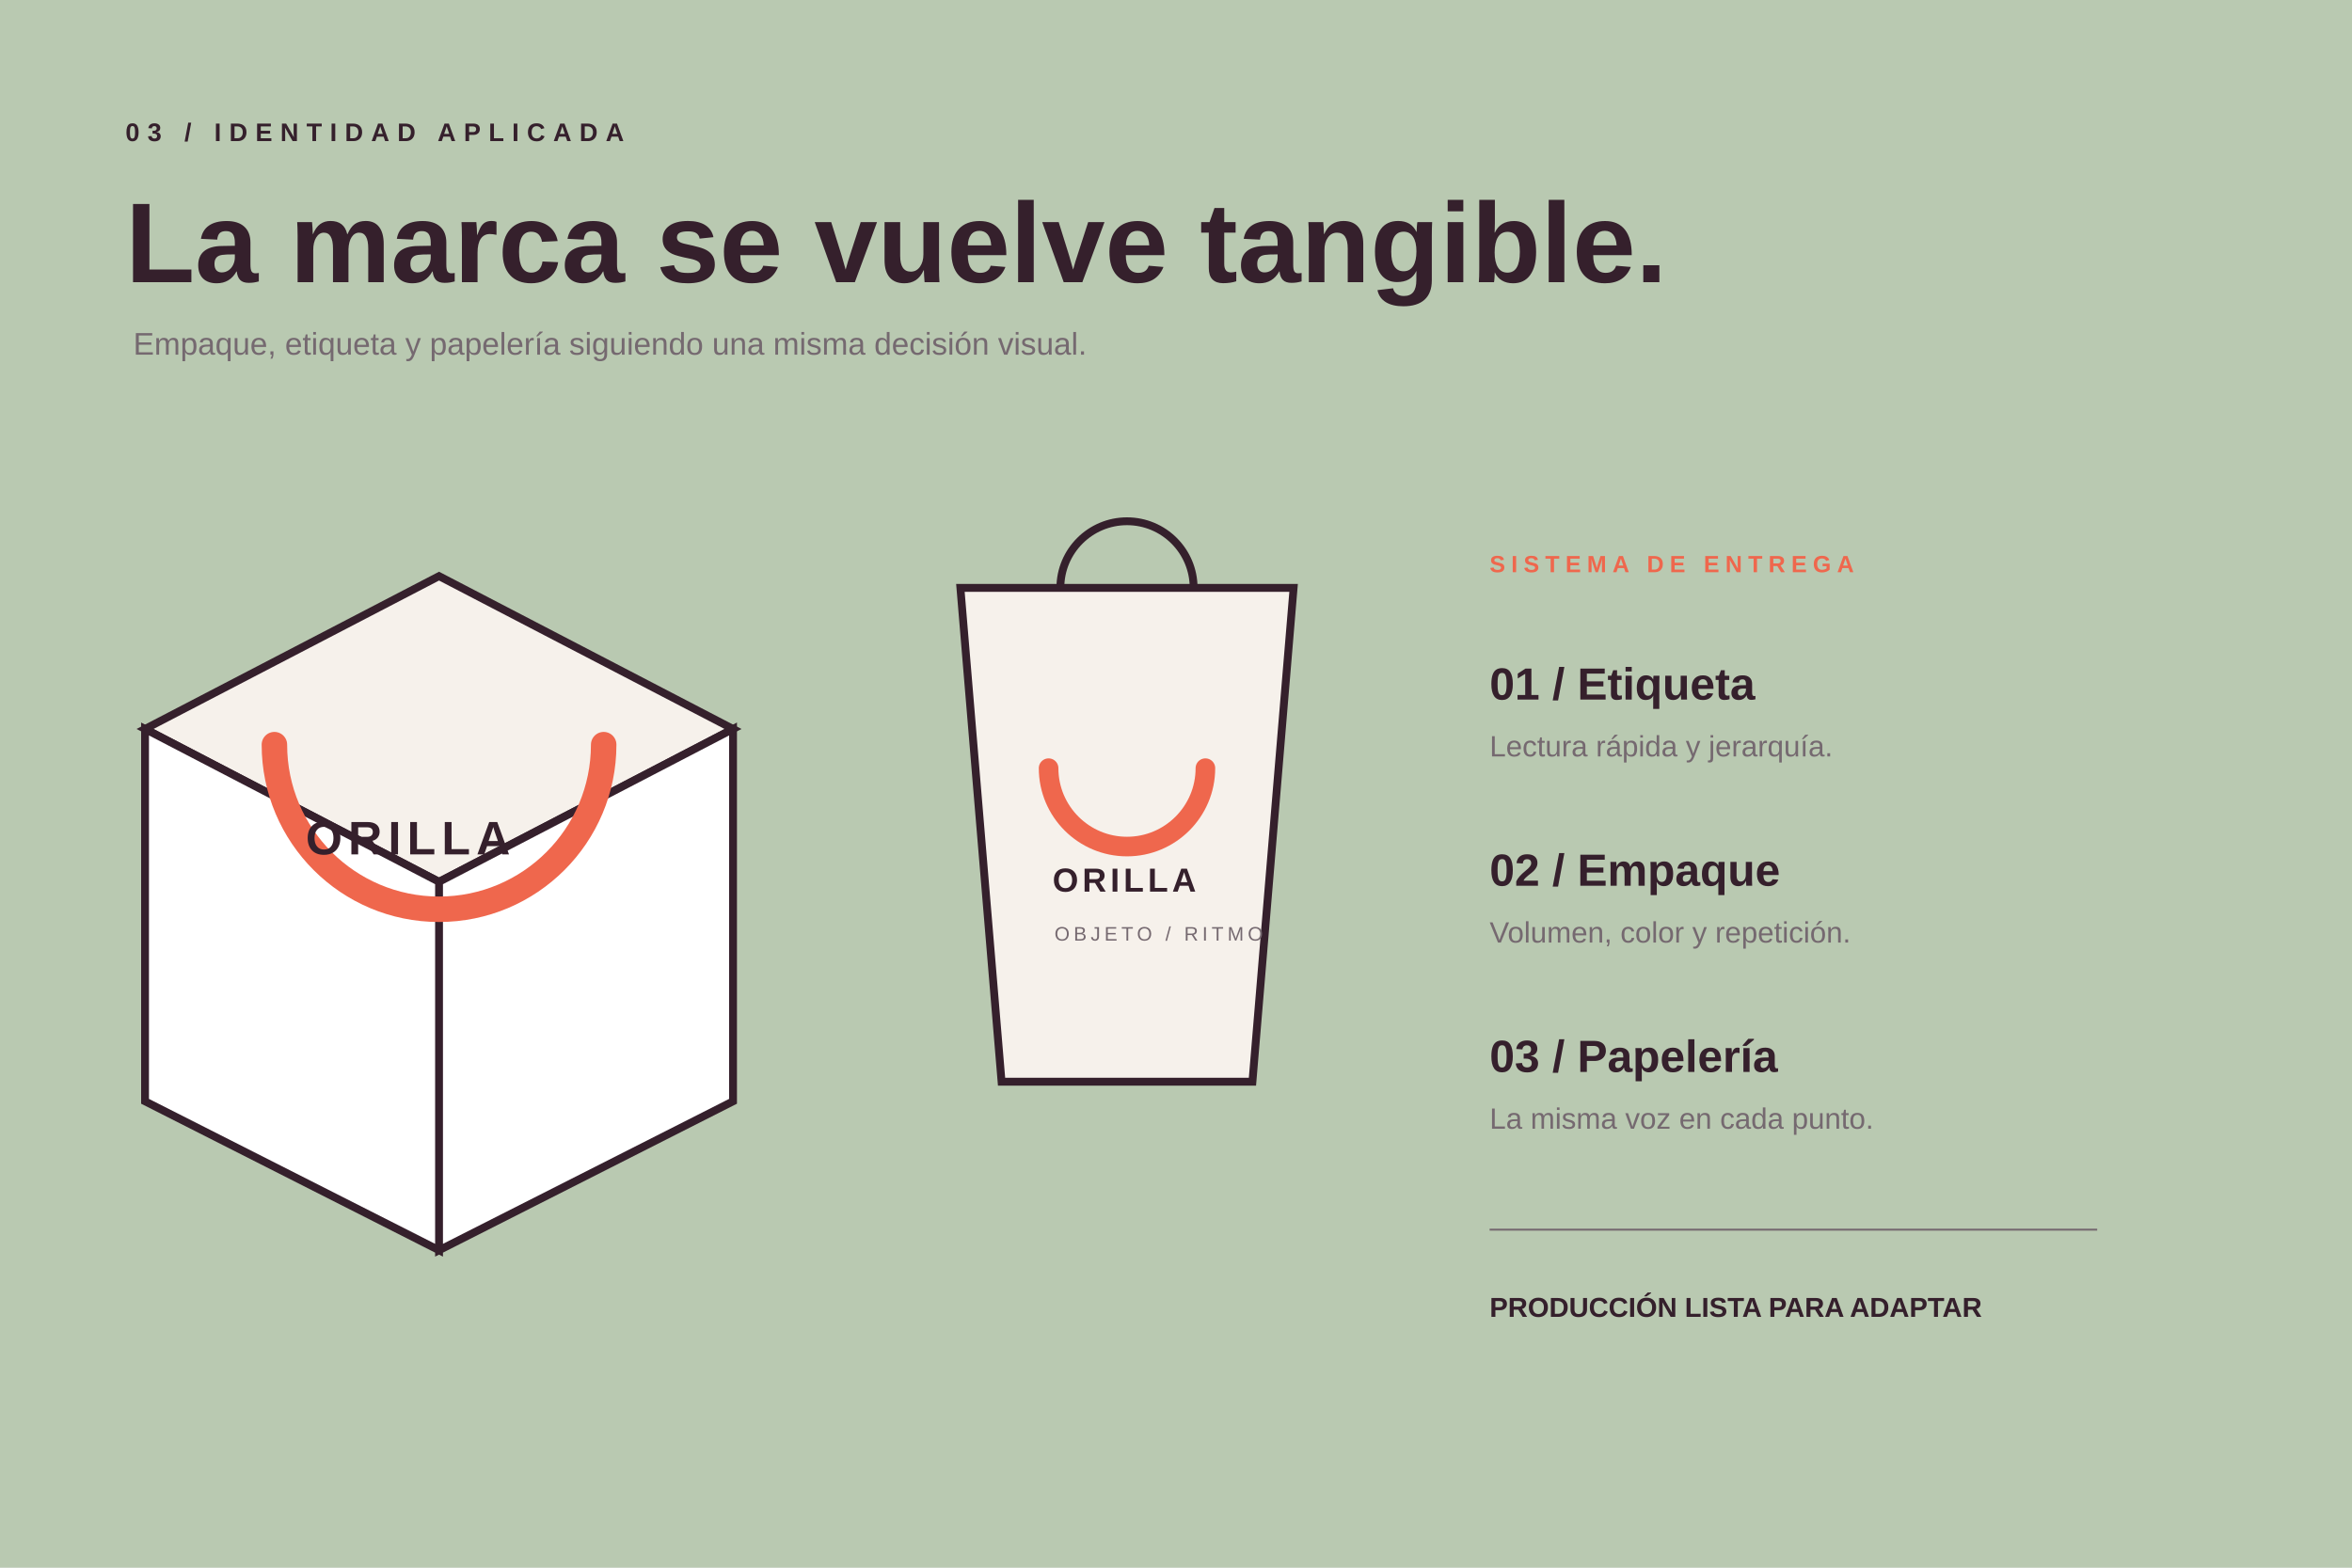
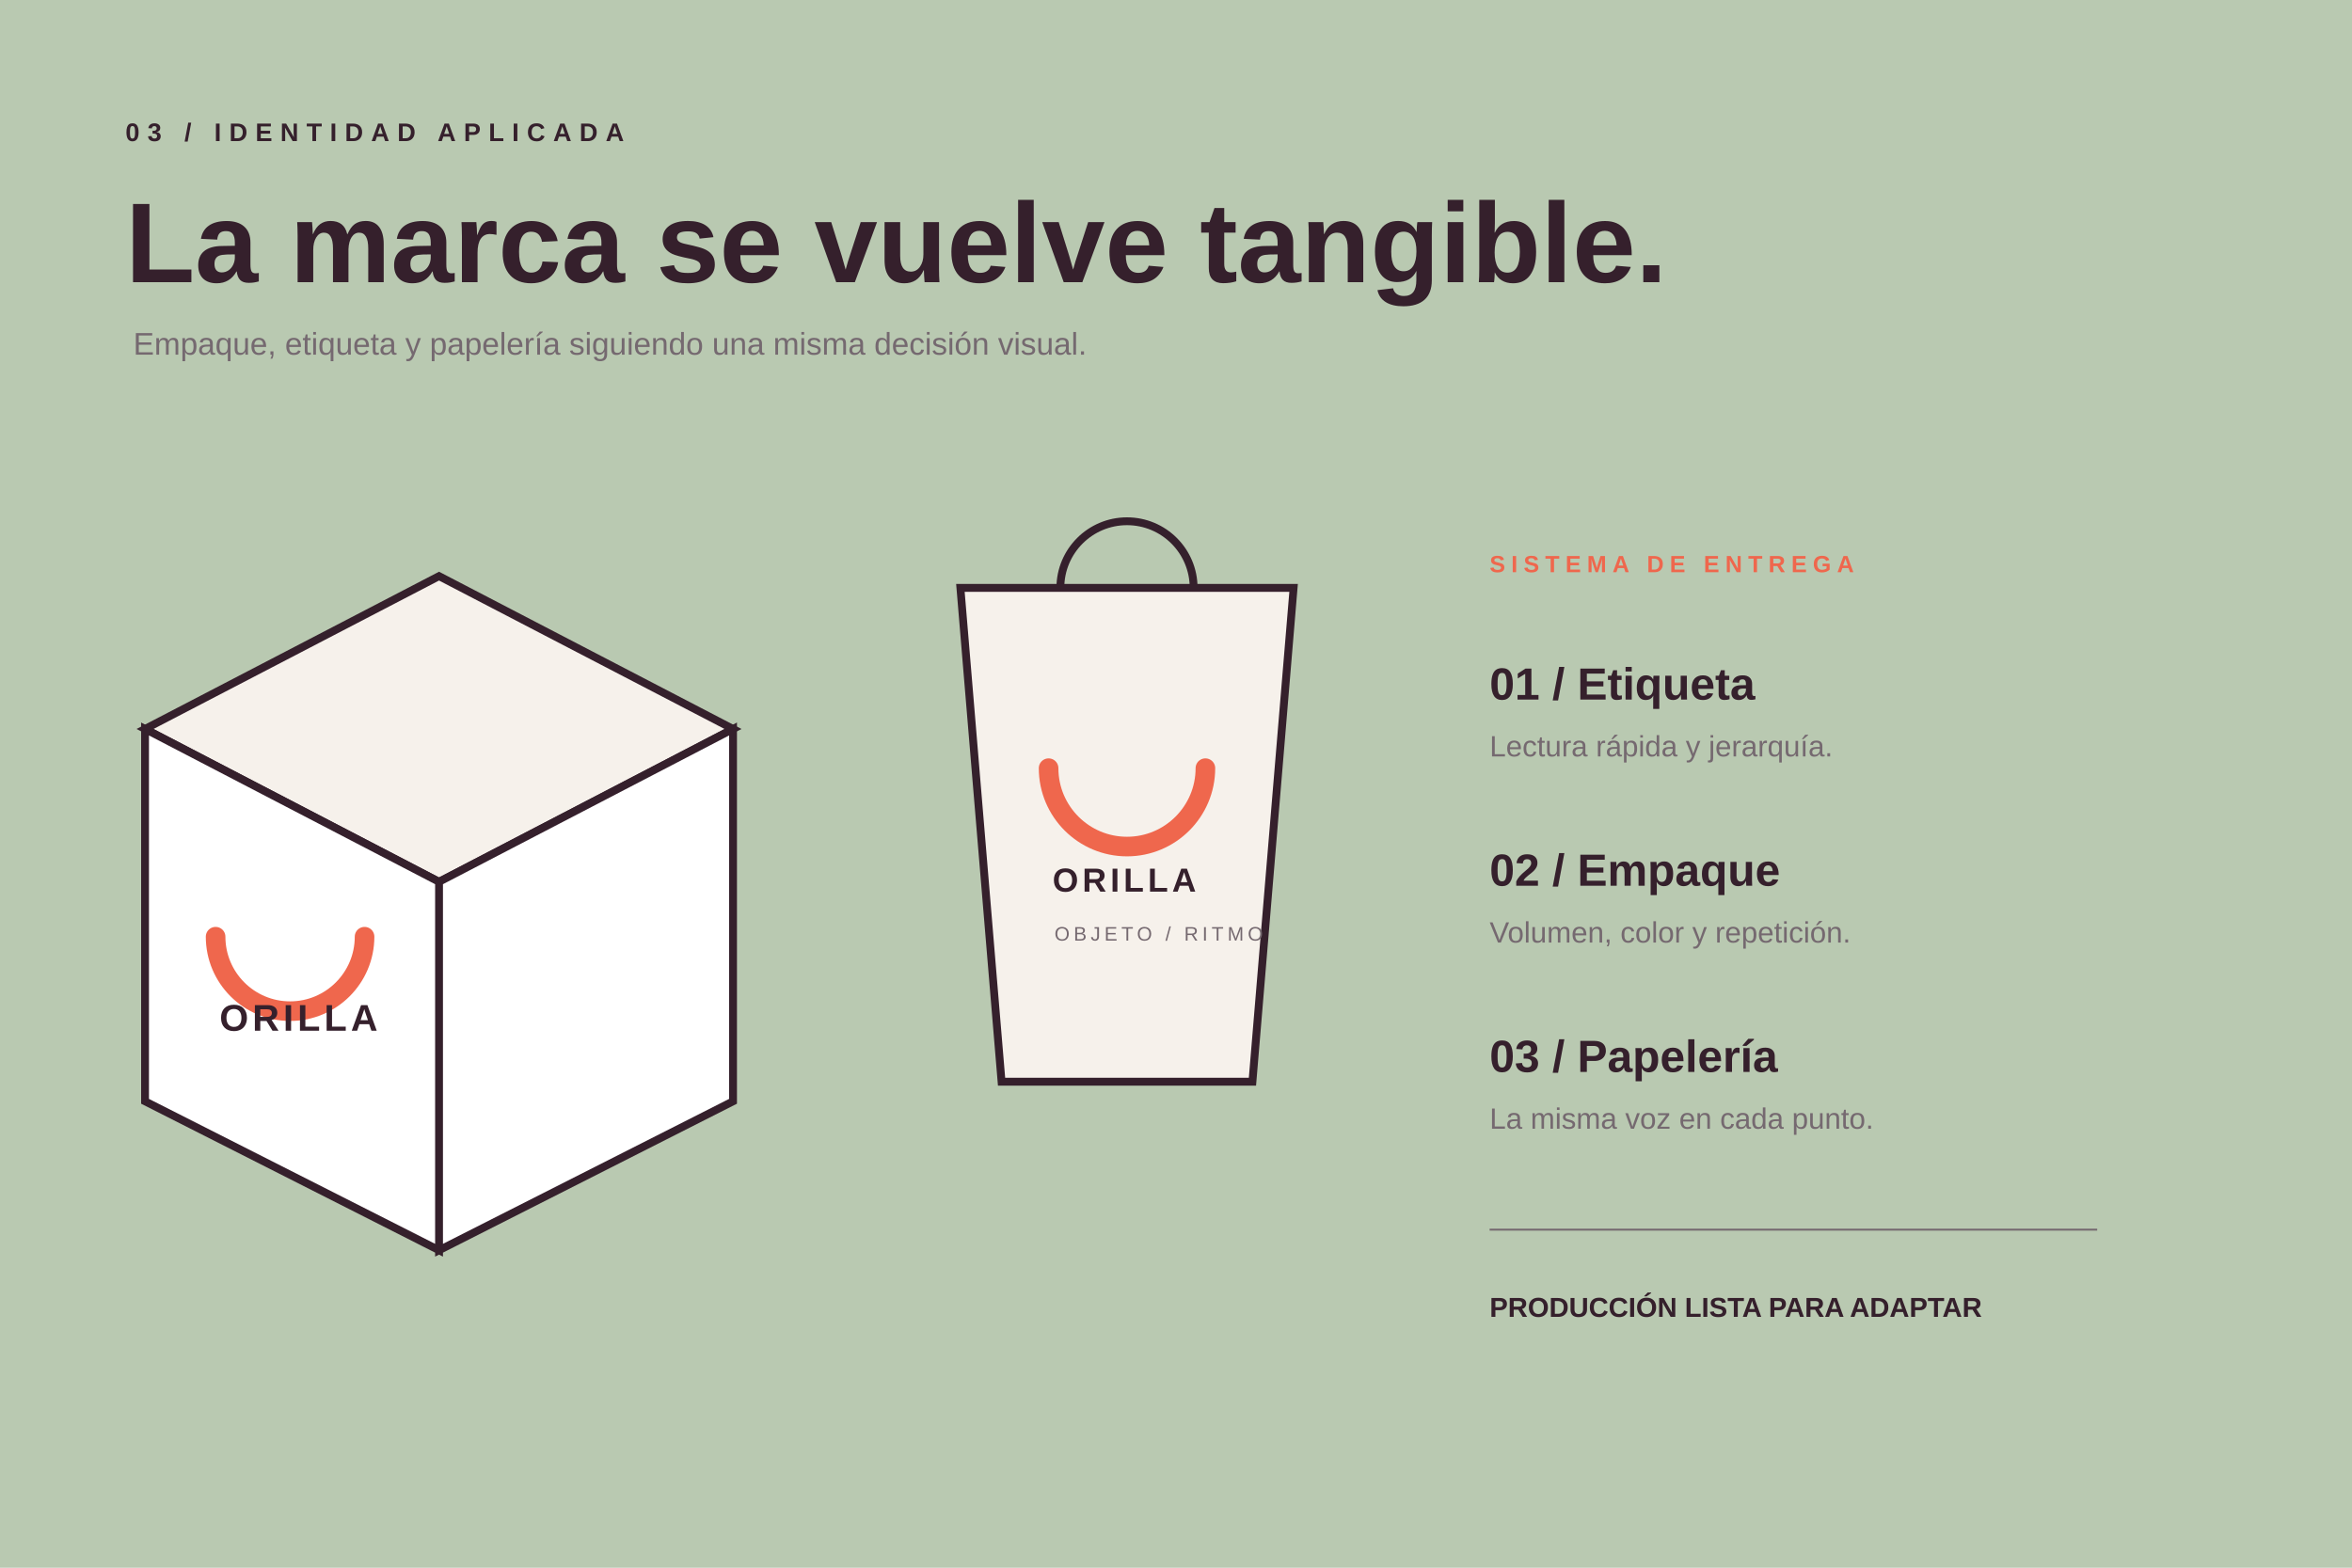
<svg xmlns="http://www.w3.org/2000/svg" viewBox="0 0 1200 800" role="img" aria-labelledby="title desc">
  <rect width="1200" height="800" fill="#b9c9b1" />
  <g font-family="Arial, Helvetica, sans-serif" fill="#35202c">
    <text x="64" y="72" font-size="13" font-weight="700" letter-spacing="4">03 / IDENTIDAD APLICADA</text>
    <text x="64" y="144" font-size="58" font-weight="700">La marca se vuelve tangible.</text>
    <text x="68" y="181" font-size="16" fill="#756970">Empaque, etiqueta y papelería siguiendo una misma decisión visual.</text>
  </g>
  <g transform="translate(74 294)">
    <path d="M0 78 150 0l150 78-150 78Z" fill="#f6f1eb" stroke="#35202c" stroke-width="4" />
    <path d="M0 78v190l150 76V156ZM300 78v190l-150 76V156Z" fill="#ffffff" stroke="#35202c" stroke-width="4" />
-     <path d="M66 86a84 84 0 0 0 168 0" fill="none" stroke="#ef674d" stroke-width="13" stroke-linecap="round" />
-     <text x="82" y="142" font-family="Arial, Helvetica, sans-serif" fill="#35202c" font-size="24" font-weight="700" letter-spacing="3">ORILLA</text>
+     <path d="M36 184a38 38 0 0 0 76 0" fill="none" stroke="#ef674d" stroke-width="10" stroke-linecap="round" />
+     <text x="38" y="232" font-family="Arial, Helvetica, sans-serif" fill="#35202c" font-size="19" font-weight="700" letter-spacing="2">ORILLA</text>
  </g>
  <g transform="translate(490 300)">
    <path d="M0 0h170l-21 252H21Z" fill="#f6f1eb" stroke="#35202c" stroke-width="4" />
    <path d="M51 0a34 34 0 0 1 68 0" fill="none" stroke="#35202c" stroke-width="4" />
    <path d="M45 92a40 40 0 0 0 80 0" fill="none" stroke="#ef674d" stroke-width="10" stroke-linecap="round" />
    <text x="47" y="155" font-family="Arial, Helvetica, sans-serif" fill="#35202c" font-size="17" font-weight="700" letter-spacing="2">ORILLA</text>
    <text x="48" y="180" font-family="Arial, Helvetica, sans-serif" fill="#756970" font-size="10" letter-spacing="2">OBJETO / RITMO</text>
  </g>
  <g transform="translate(760 292)" font-family="Arial, Helvetica, sans-serif" fill="#35202c">
    <text x="0" y="0" fill="#ef674d" font-size="12" font-weight="700" letter-spacing="3">SISTEMA DE ENTREGA</text>
    <text x="0" y="65" font-size="23" font-weight="700">01 / Etiqueta</text>
    <text x="0" y="94" fill="#756970" font-size="15">Lectura rápida y jerarquía.</text>
    <text x="0" y="160" font-size="23" font-weight="700">02 / Empaque</text>
    <text x="0" y="189" fill="#756970" font-size="15">Volumen, color y repetición.</text>
    <text x="0" y="255" font-size="23" font-weight="700">03 / Papelería</text>
    <text x="0" y="284" fill="#756970" font-size="15">La misma voz en cada punto.</text>
    <rect x="0" y="335" width="310" height="1" fill="#756970" />
    <text x="0" y="380" font-size="14" font-weight="700">PRODUCCIÓN LISTA PARA ADAPTAR</text>
  </g>
</svg>
